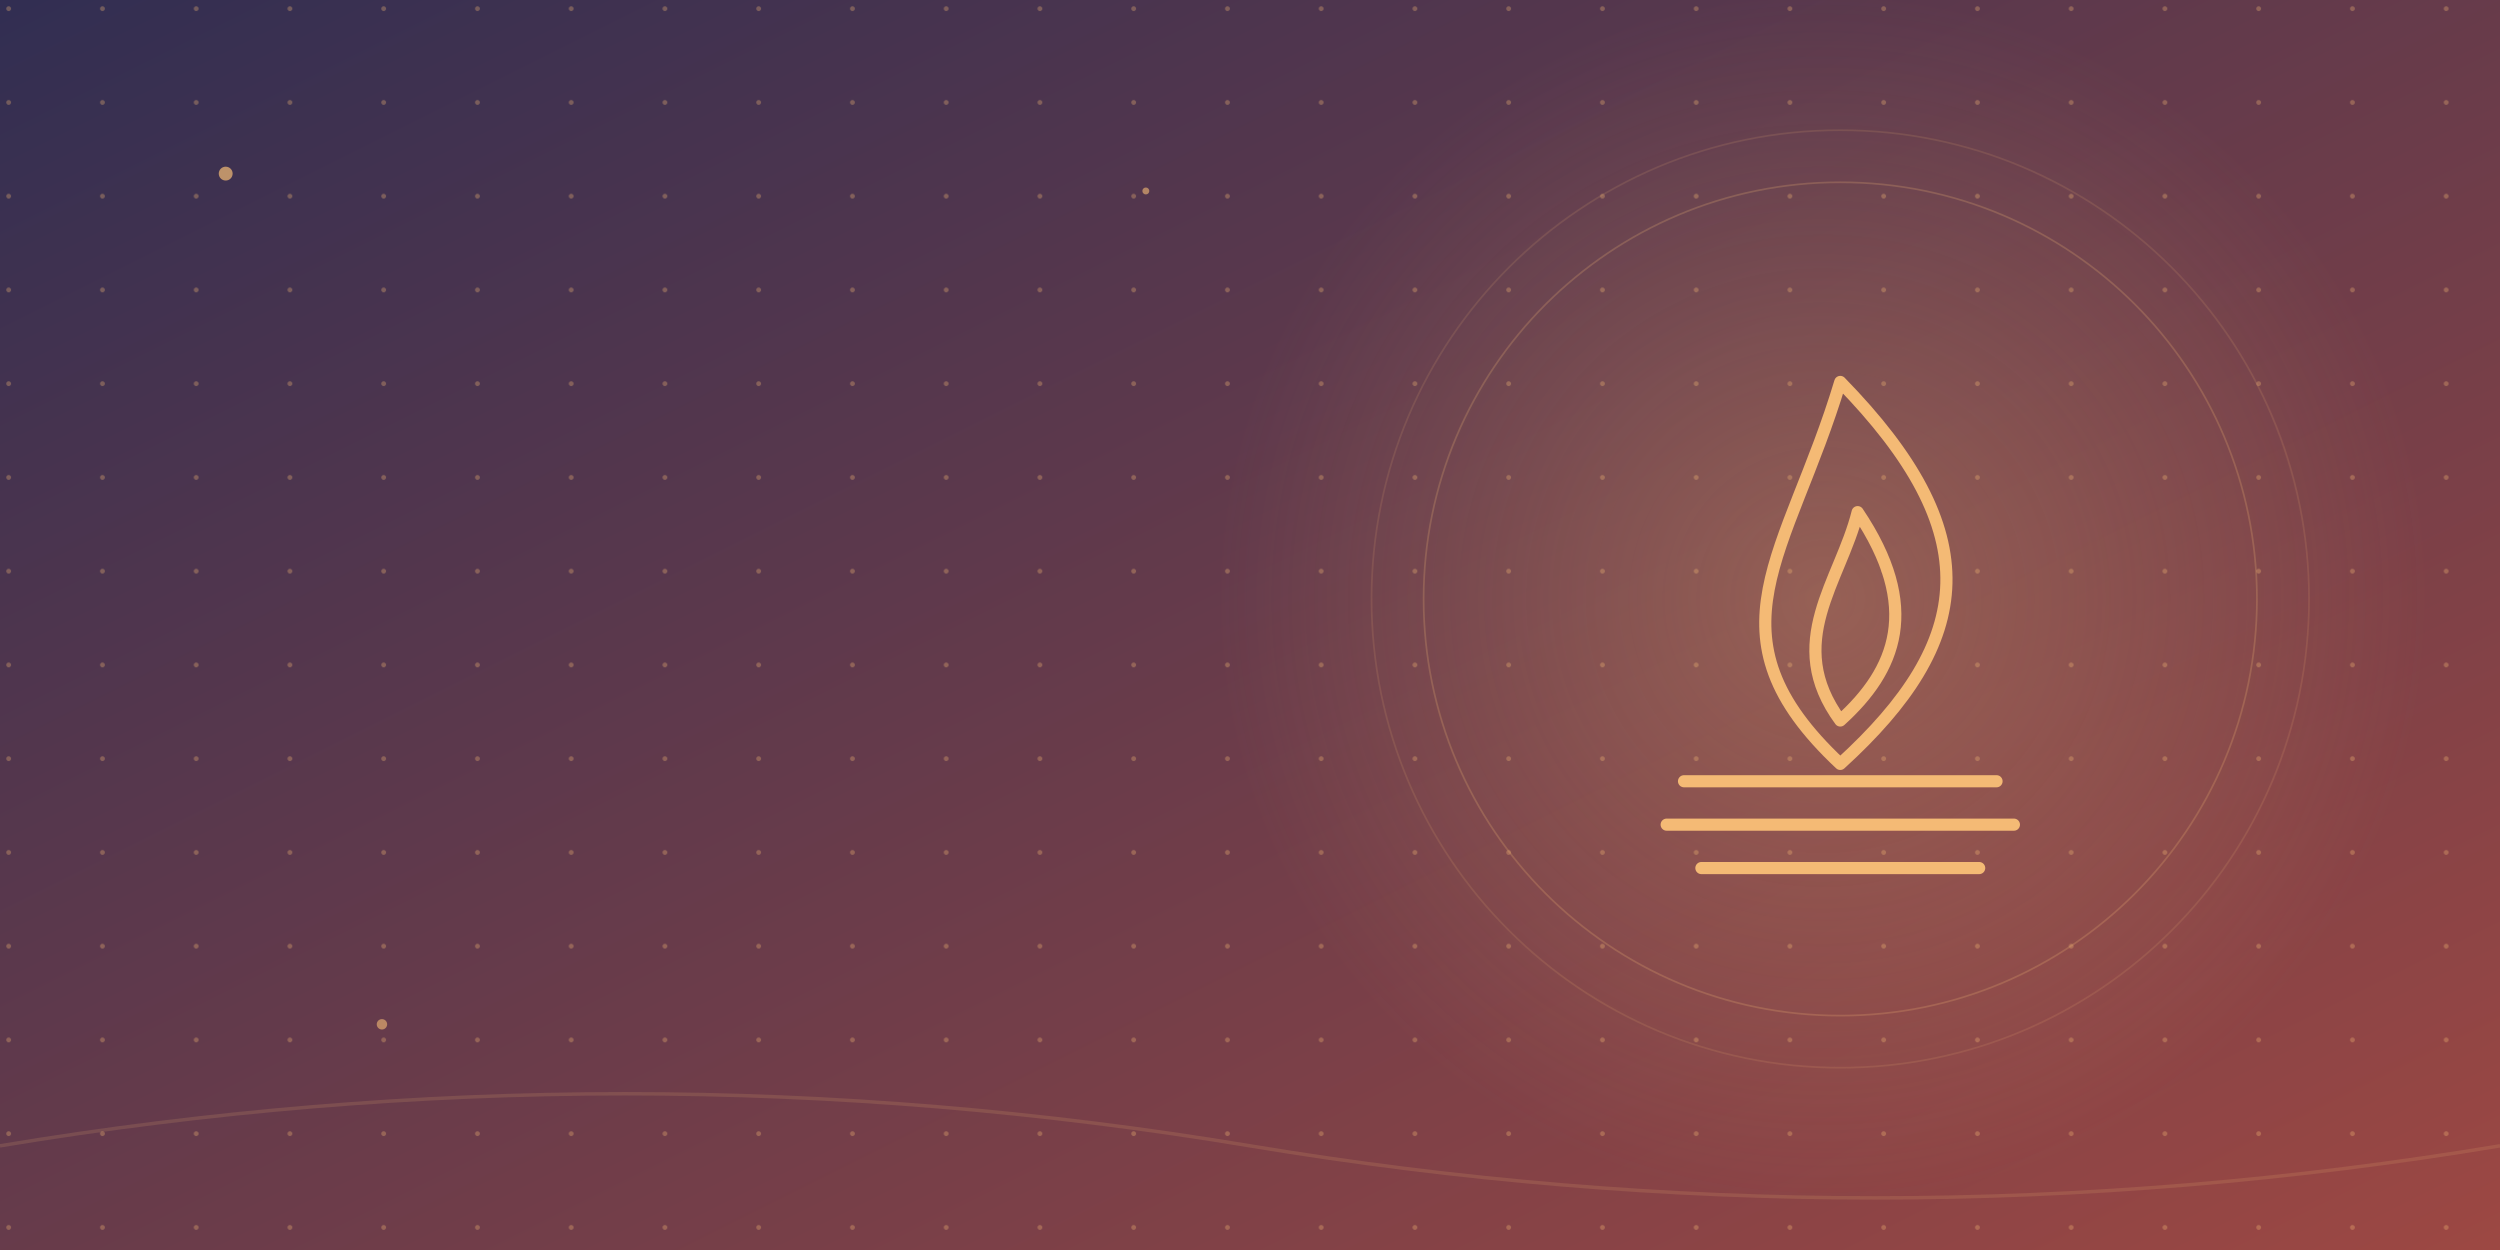
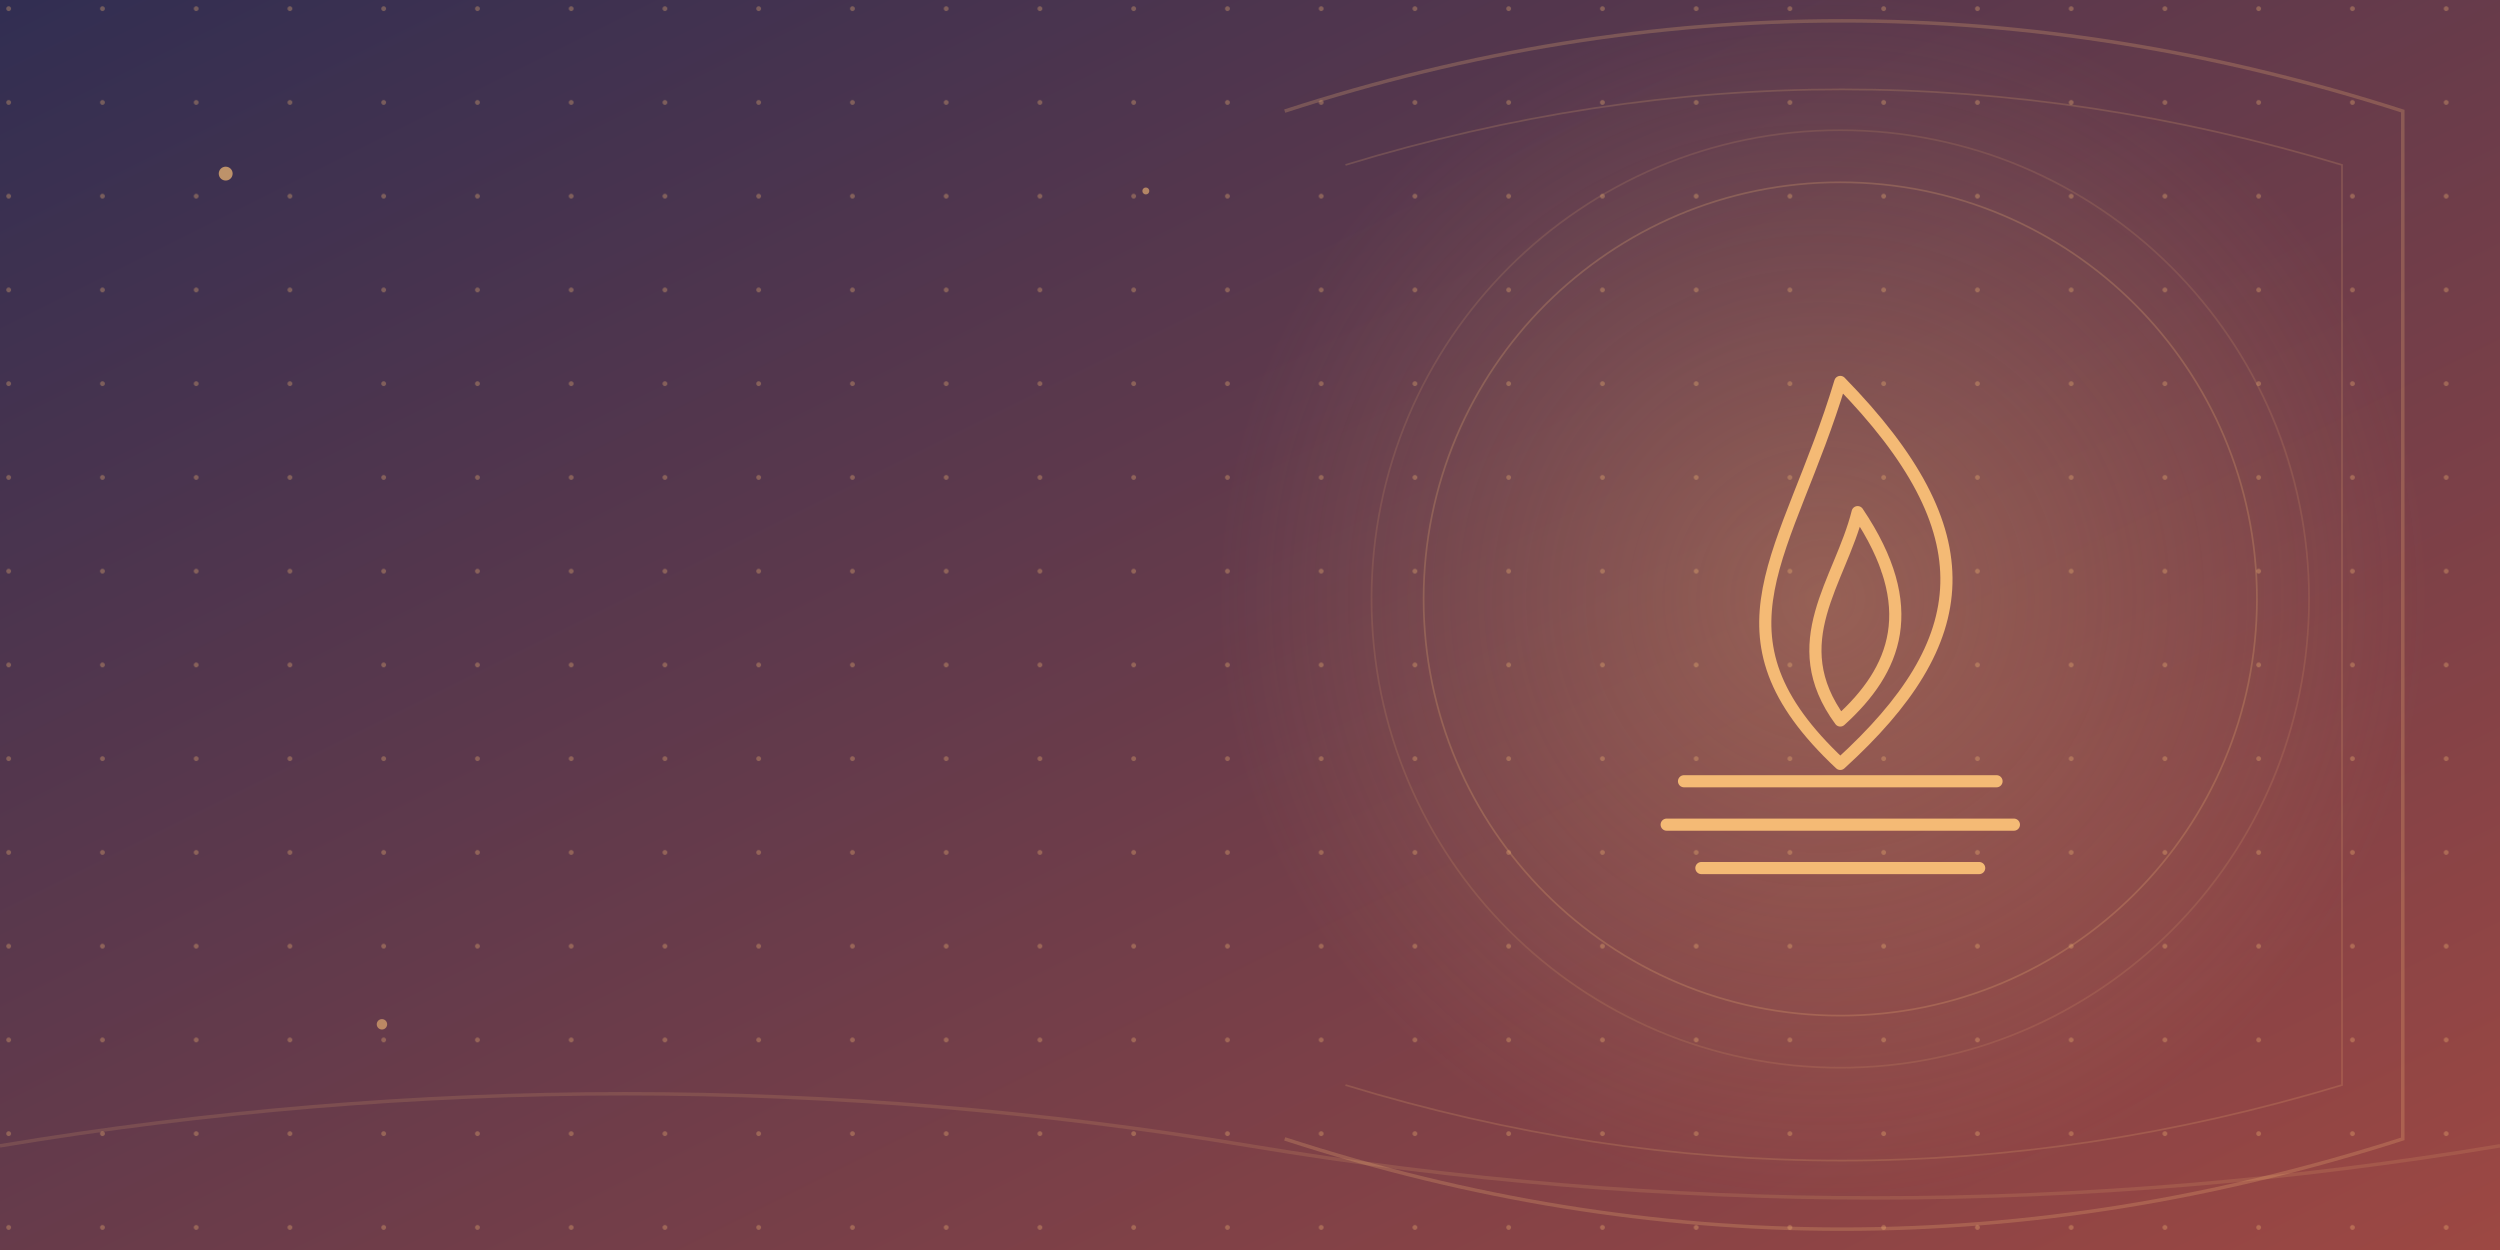
<svg xmlns="http://www.w3.org/2000/svg" viewBox="0 0 1440 720" role="img" aria-label="Lohri festival artwork">
  <defs>
    <linearGradient id="bg" x2="1" y2="1">
      <stop stop-color="#312e52" />
      <stop offset="1" stop-color="#9d4843" />
    </linearGradient>
    <radialGradient id="glow">
      <stop stop-color="#f4ba75" stop-opacity=".28" />
      <stop offset="1" stop-color="#f4ba75" stop-opacity="0" />
    </radialGradient>
    <pattern id="dots" width="54" height="54" patternUnits="userSpaceOnUse">
      <circle cx="5" cy="5" r="1.4" fill="#f4ba75" opacity=".32" />
    </pattern>
  </defs>
  <rect width="1440" height="720" fill="url(#bg)" />
  <rect width="1440" height="720" fill="url(#dots)" />
  <circle cx="1050" cy="345" r="350" fill="url(#glow)" />
  <circle cx="1060" cy="345" r="240" fill="none" stroke="#f4ba75" opacity=".22" />
  <circle cx="1060" cy="345" r="270" fill="none" stroke="#f4ba75" opacity=".13" />
+   <path d="M740 64 Q1060 -40 1384 64 V656 Q1060 760 740 656" fill="none" stroke="#f4ba75" stroke-width="2" opacity=".24" />
+   <path d="M775 95 Q1060 8 1349 95 V625 Q1060 712 775 625" fill="none" stroke="#f4ba75" opacity=".18" />
  <g transform="translate(1060 345)" fill="none" stroke="#f4ba75" stroke-width="7" stroke-linecap="round" stroke-linejoin="round">
    <path d="M-90 105 L90 105 M-100 130 L100 130 M-80 155 L80 155" />
    <path d="M0 95 C-80 20 -30 -25 0 -125 C85 -38 78 24 0 95Z" />
    <path d="M0 70 C-33 25 0 -10 10 -50 C47 5 32 41 0 70Z" />
  </g>
  <path d="M0 660 Q360 600 720 660 T1440 660" fill="none" stroke="#f4ba75" opacity=".15" stroke-width="2" />
  <circle cx="130" cy="100" r="4" fill="#f4ba75" opacity=".7" />
  <circle cx="220" cy="590" r="3" fill="#f4ba75" opacity=".6" />
  <circle cx="660" cy="110" r="2" fill="#f4ba75" opacity=".6" />
</svg>
